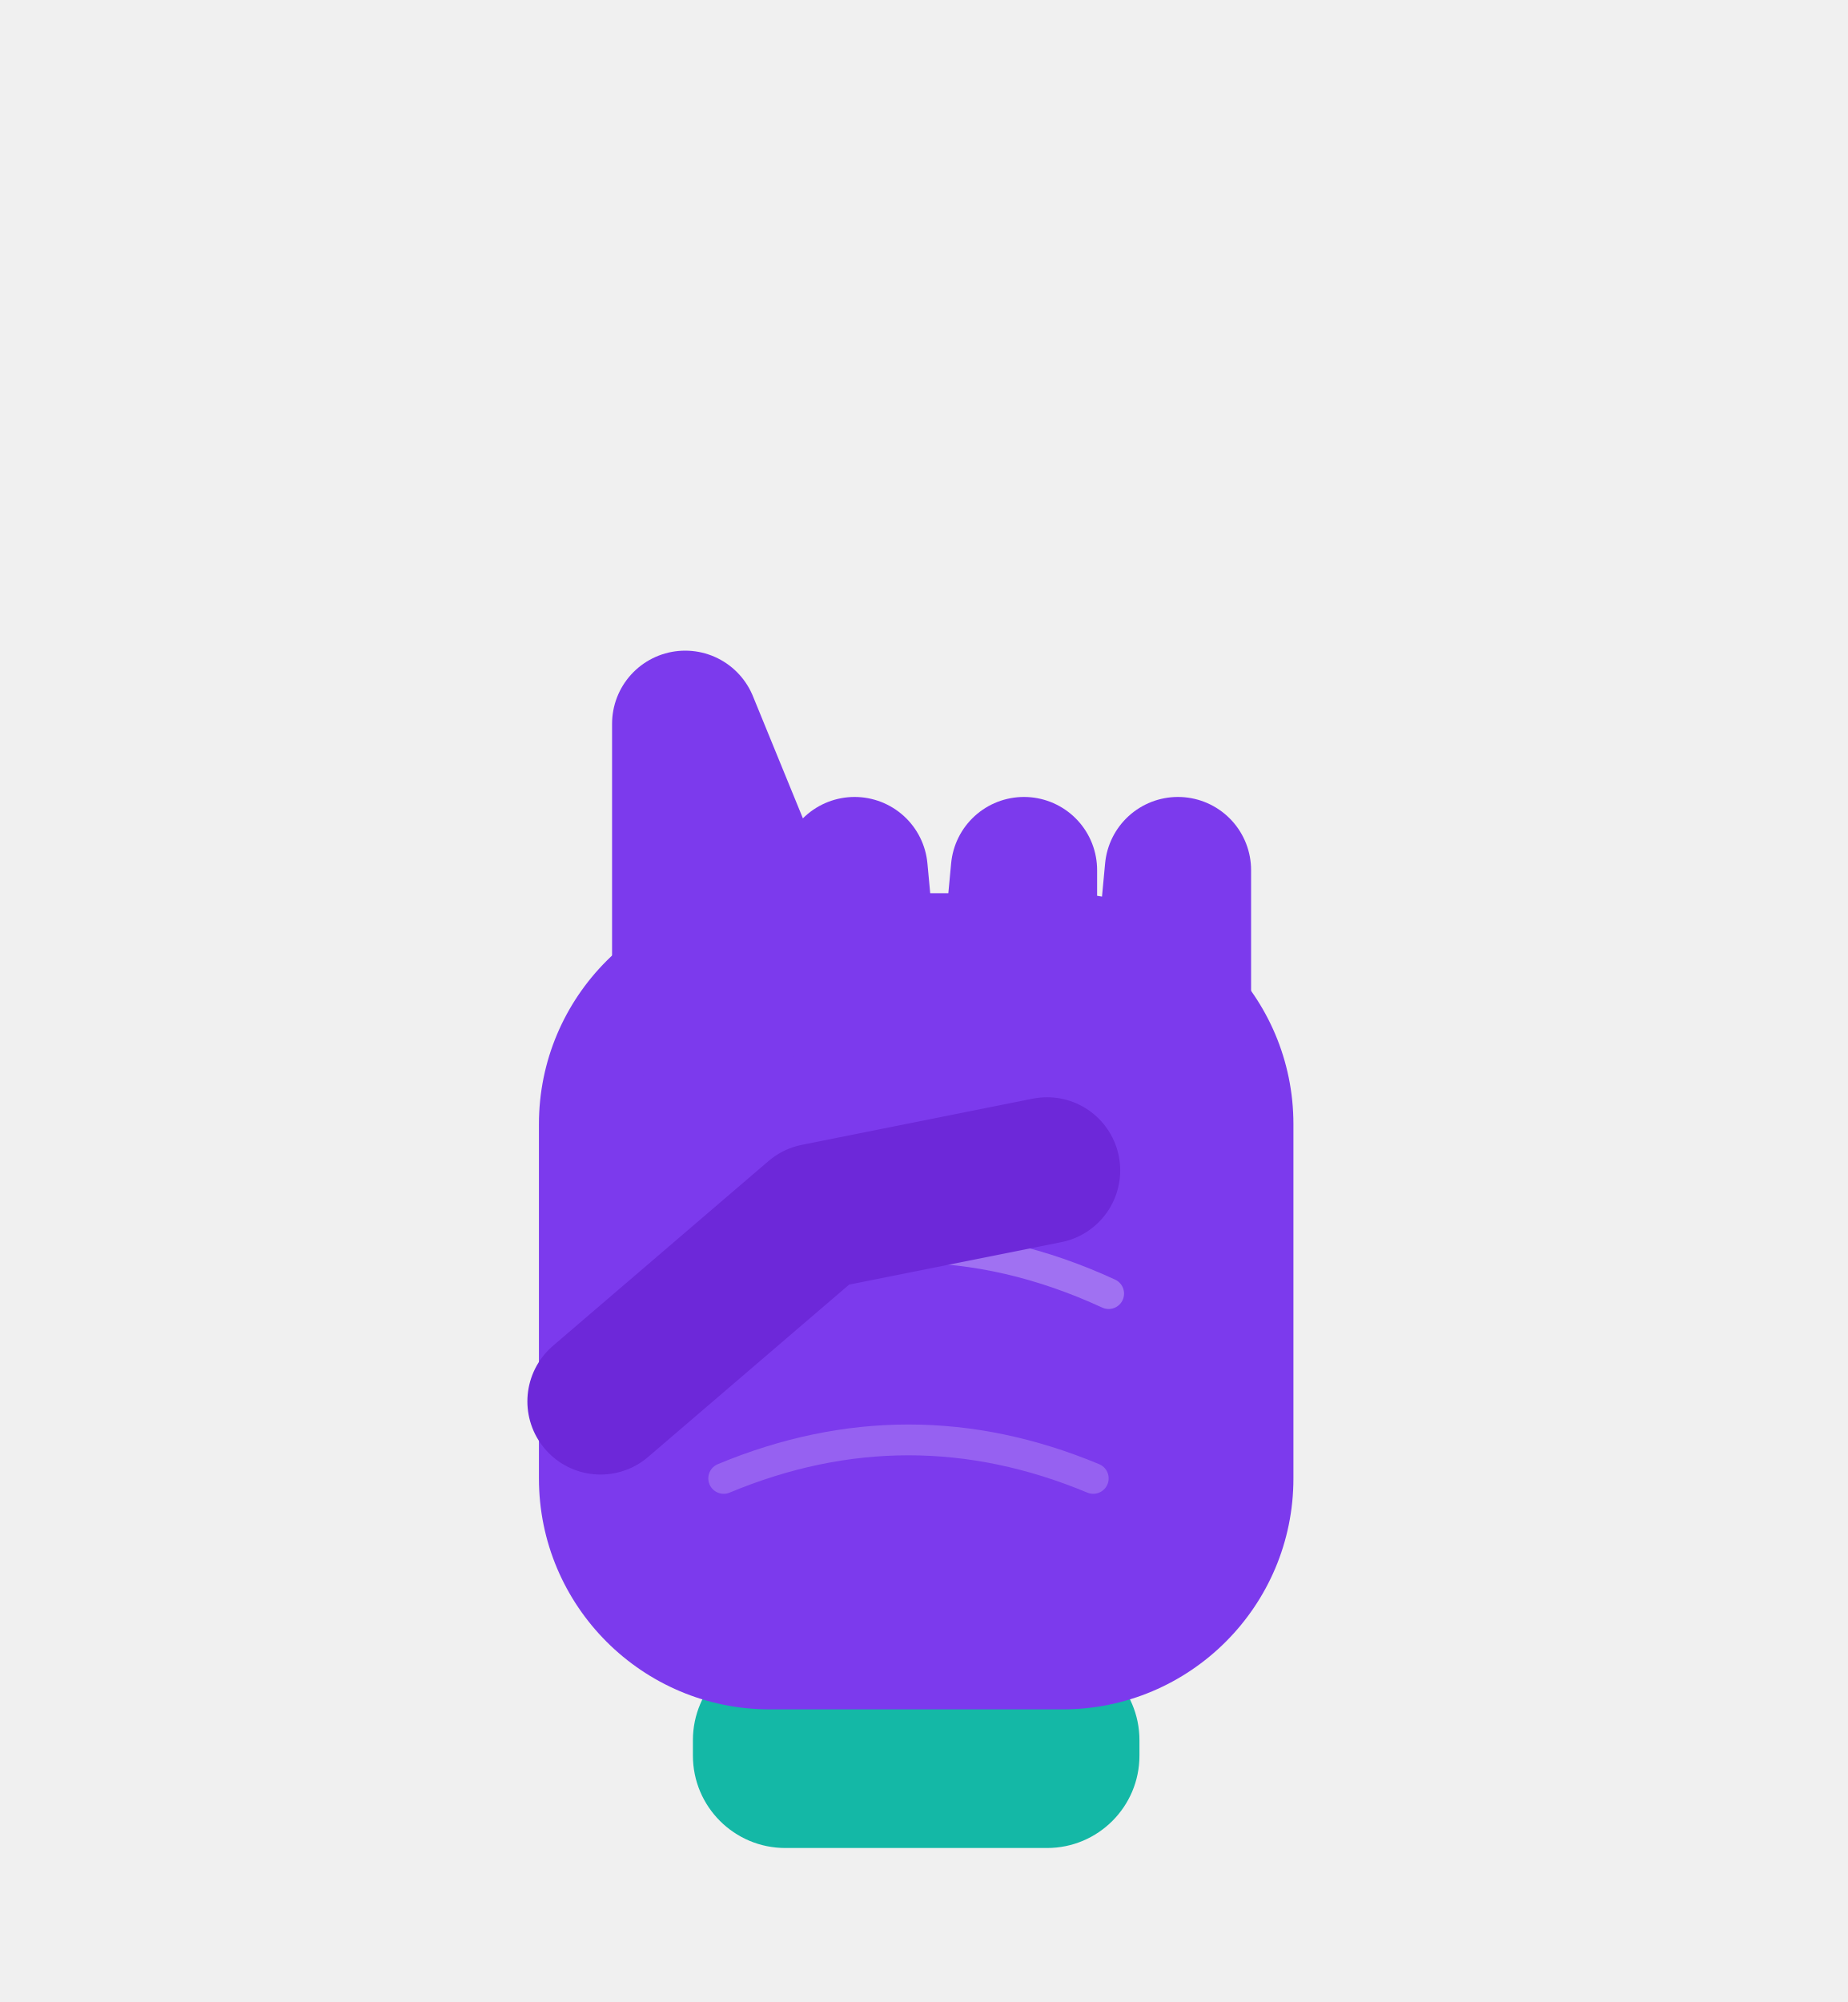
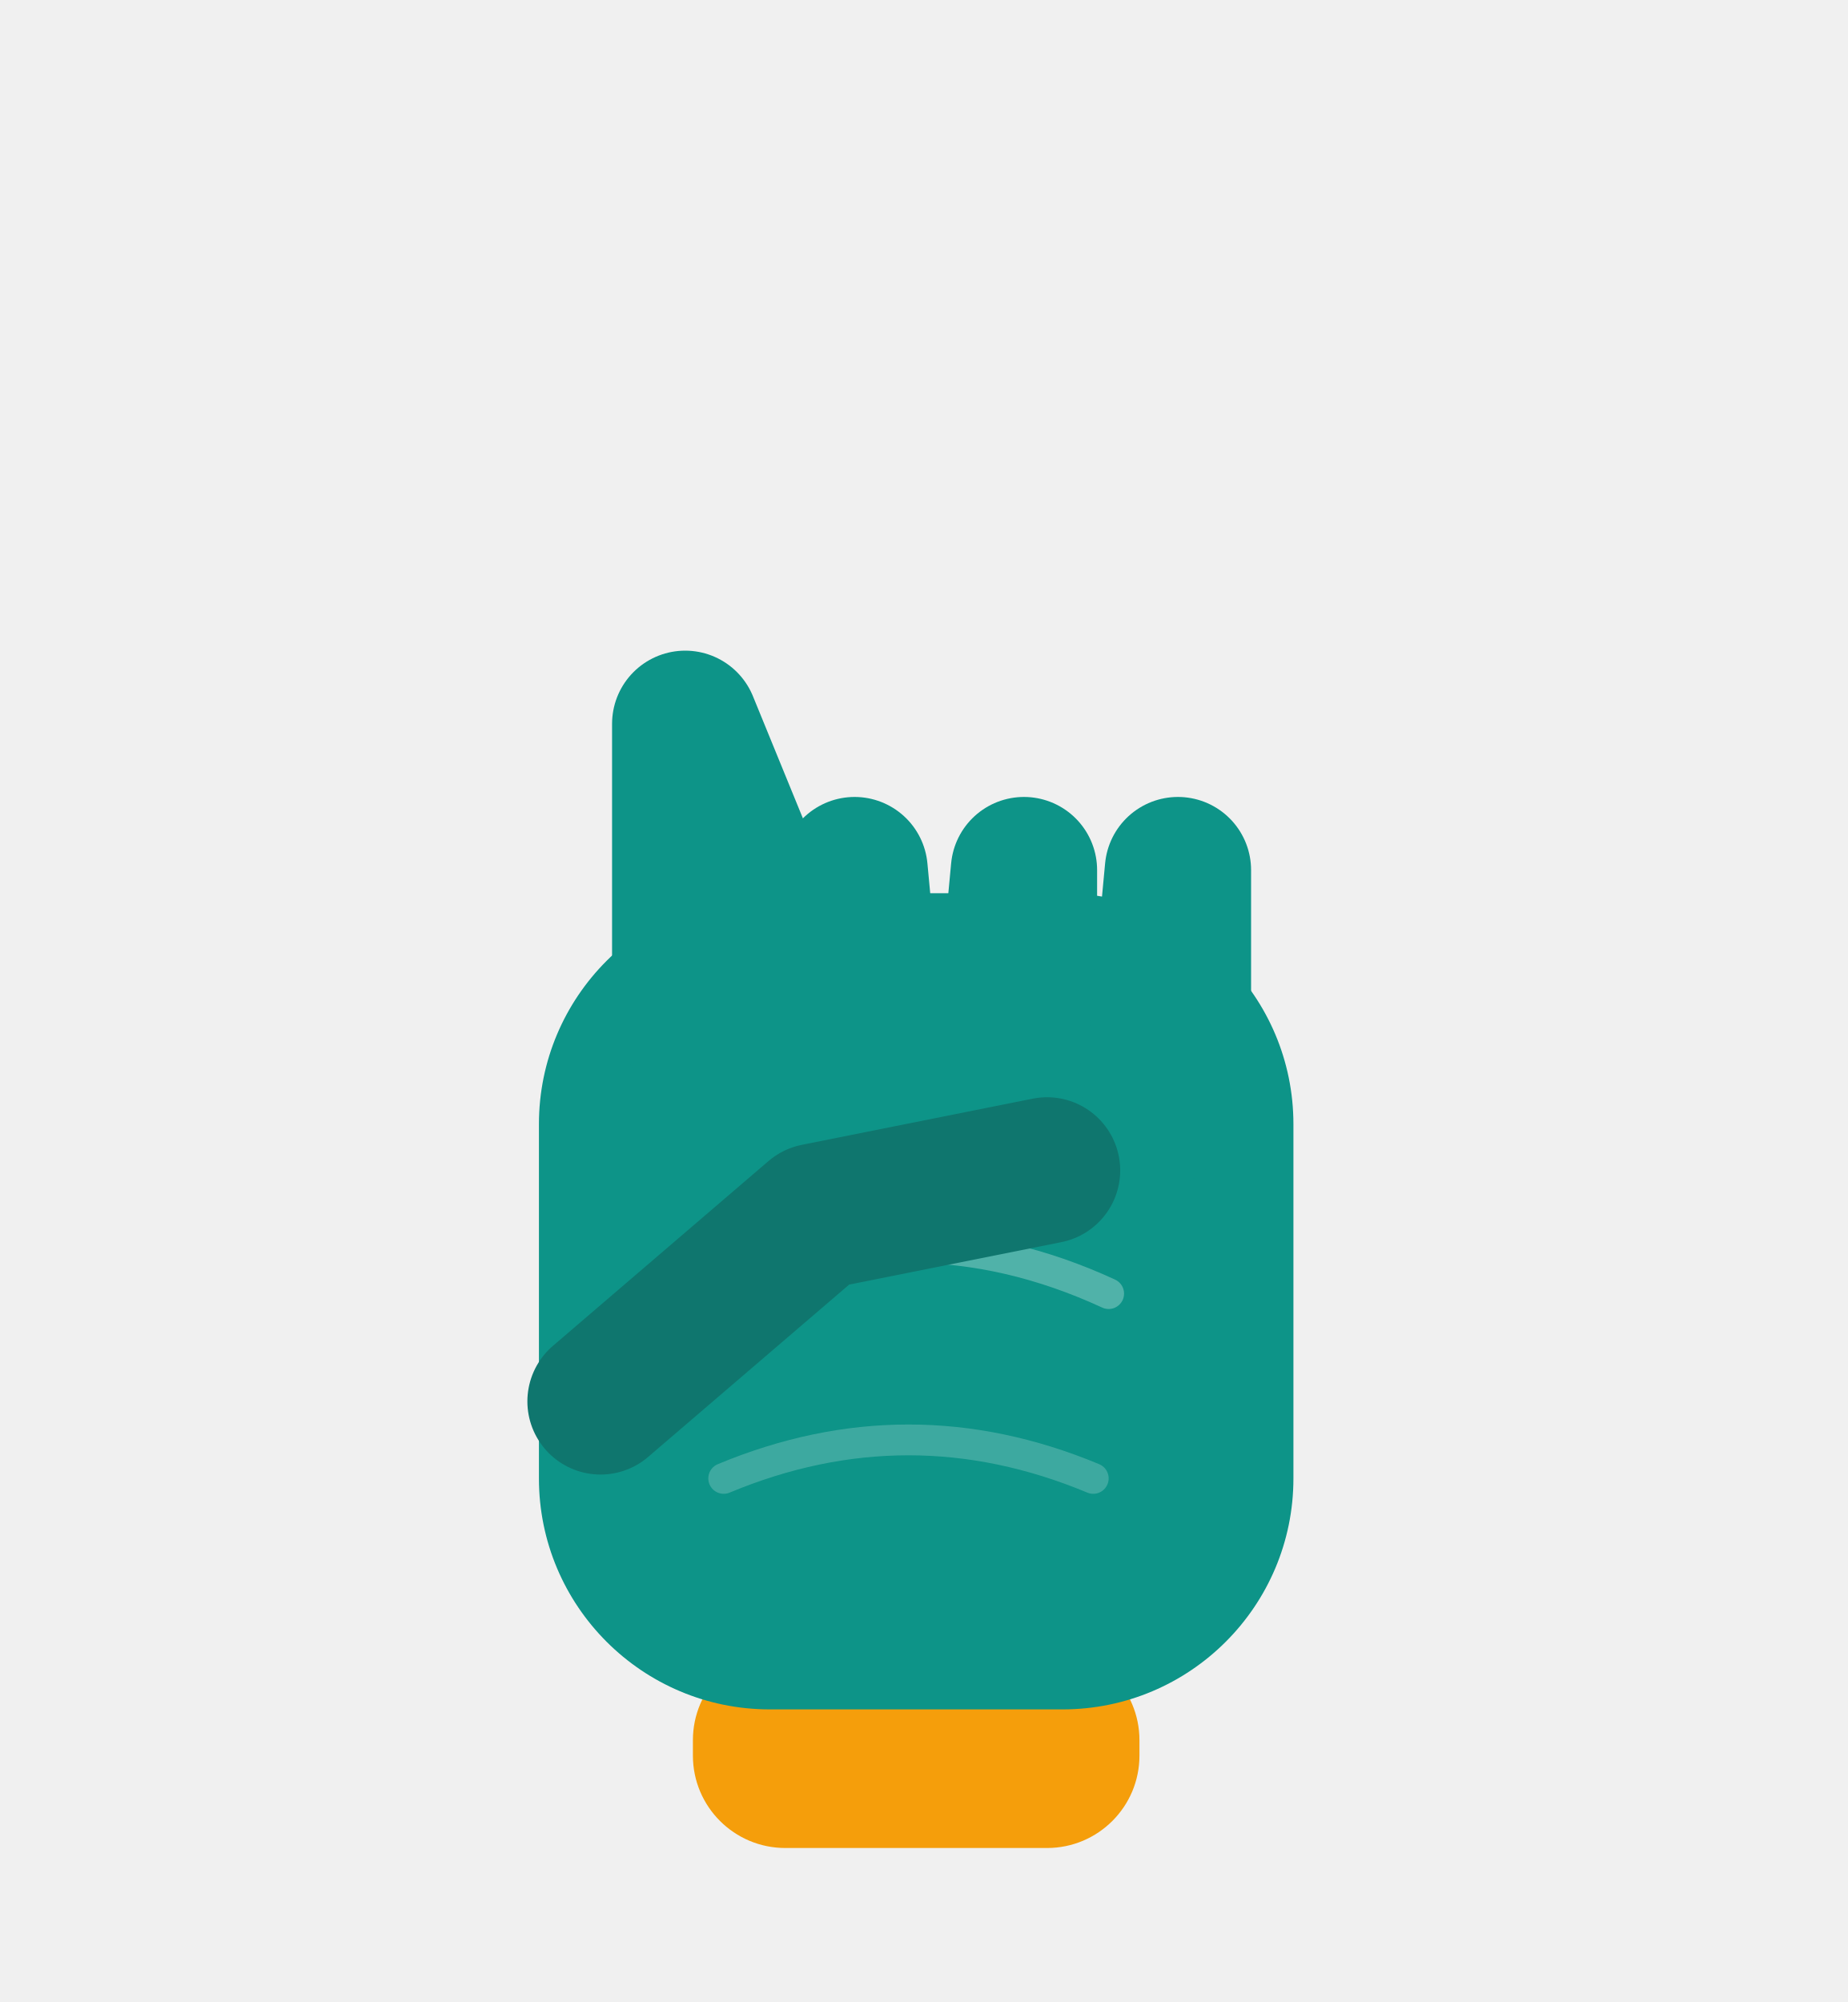
<svg xmlns="http://www.w3.org/2000/svg" viewBox="0 0 240 260" role="img" aria-label="Hand shape for X">
  <g transform="">
    <g transform="">
-       <rect x="90" y="214" width="58" height="26" rx="12" fill="#14B8A6" />
-       <rect x="70" y="116" width="98" height="106" rx="30" fill="#7C3AED" />
+       <rect x="90" y="214" width="58" height="26" rx="12" fill="#F59E0B" />
+       <rect x="70" y="116" width="98" height="106" rx="30" fill="#0D9488" />
      <path d="M 92 168 Q 118 156 144 168" fill="none" stroke="#FFFFFF" stroke-opacity="0.28" stroke-width="4" stroke-linecap="round" />
      <path d="M 94 192 Q 118 182 142 192" fill="none" stroke="#FFFFFF" stroke-opacity="0.2" stroke-width="4" stroke-linecap="round" />
-       <path d="M 89 132 L 89 94 L 98 116" fill="none" stroke="#7C3AED" stroke-width="19" stroke-linecap="round" stroke-linejoin="round" />
-       <path d="M 111 132 L 111 113 L 114 145" fill="none" stroke="#7C3AED" stroke-width="19" stroke-linecap="round" stroke-linejoin="round" />
-       <path d="M 133 132 L 133 113 L 130 145" fill="none" stroke="#7C3AED" stroke-width="19" stroke-linecap="round" stroke-linejoin="round" />
-       <path d="M 153 132 L 153 113 L 150 145" fill="none" stroke="#7C3AED" stroke-width="19" stroke-linecap="round" stroke-linejoin="round" />
-       <path d="M 78 182 L 106 158 L 136 152" fill="none" stroke="#6D28D9" stroke-width="19" stroke-linecap="round" stroke-linejoin="round" />
+       <path d="M 89 132 L 89 94 L 98 116" fill="none" stroke="#0D9488" stroke-width="19" stroke-linecap="round" stroke-linejoin="round" />
+       <path d="M 111 132 L 111 113 L 114 145" fill="none" stroke="#0D9488" stroke-width="19" stroke-linecap="round" stroke-linejoin="round" />
+       <path d="M 133 132 L 133 113 L 130 145" fill="none" stroke="#0D9488" stroke-width="19" stroke-linecap="round" stroke-linejoin="round" />
+       <path d="M 153 132 L 153 113 L 150 145" fill="none" stroke="#0D9488" stroke-width="19" stroke-linecap="round" stroke-linejoin="round" />
+       <path d="M 78 182 L 106 158 L 136 152" fill="none" stroke="#0F766E" stroke-width="19" stroke-linecap="round" stroke-linejoin="round" />
    </g>
  </g>
</svg>
